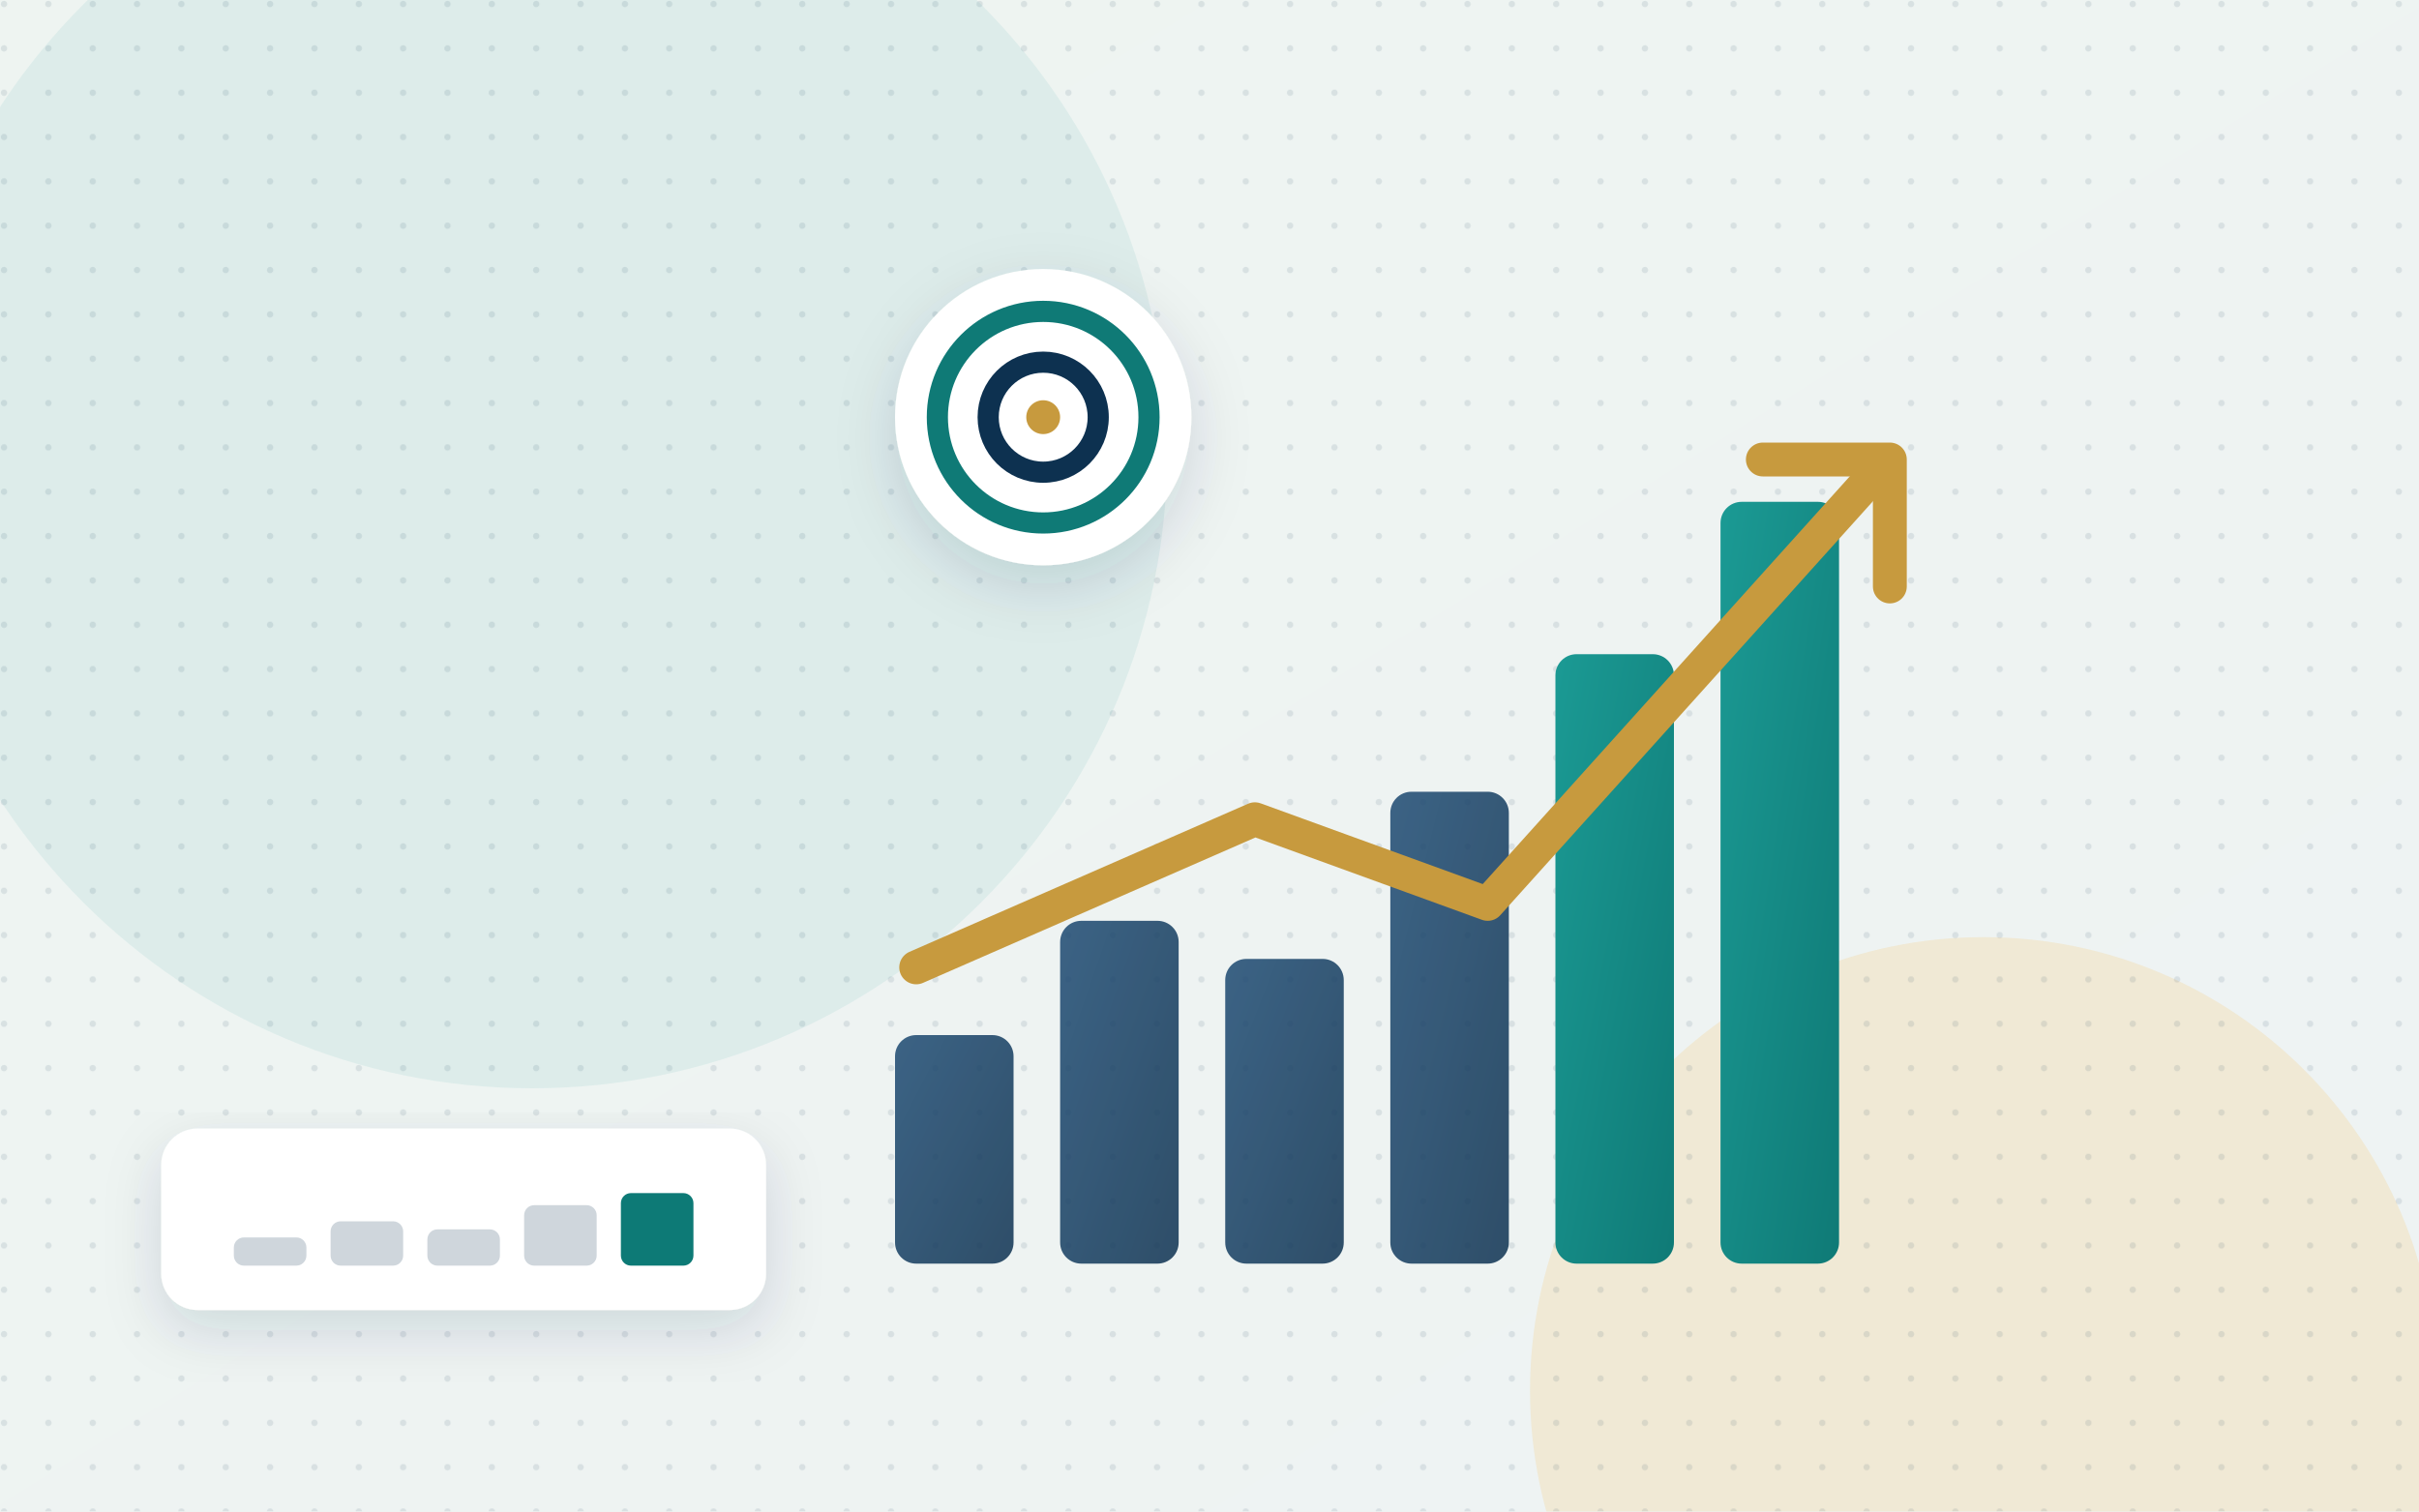
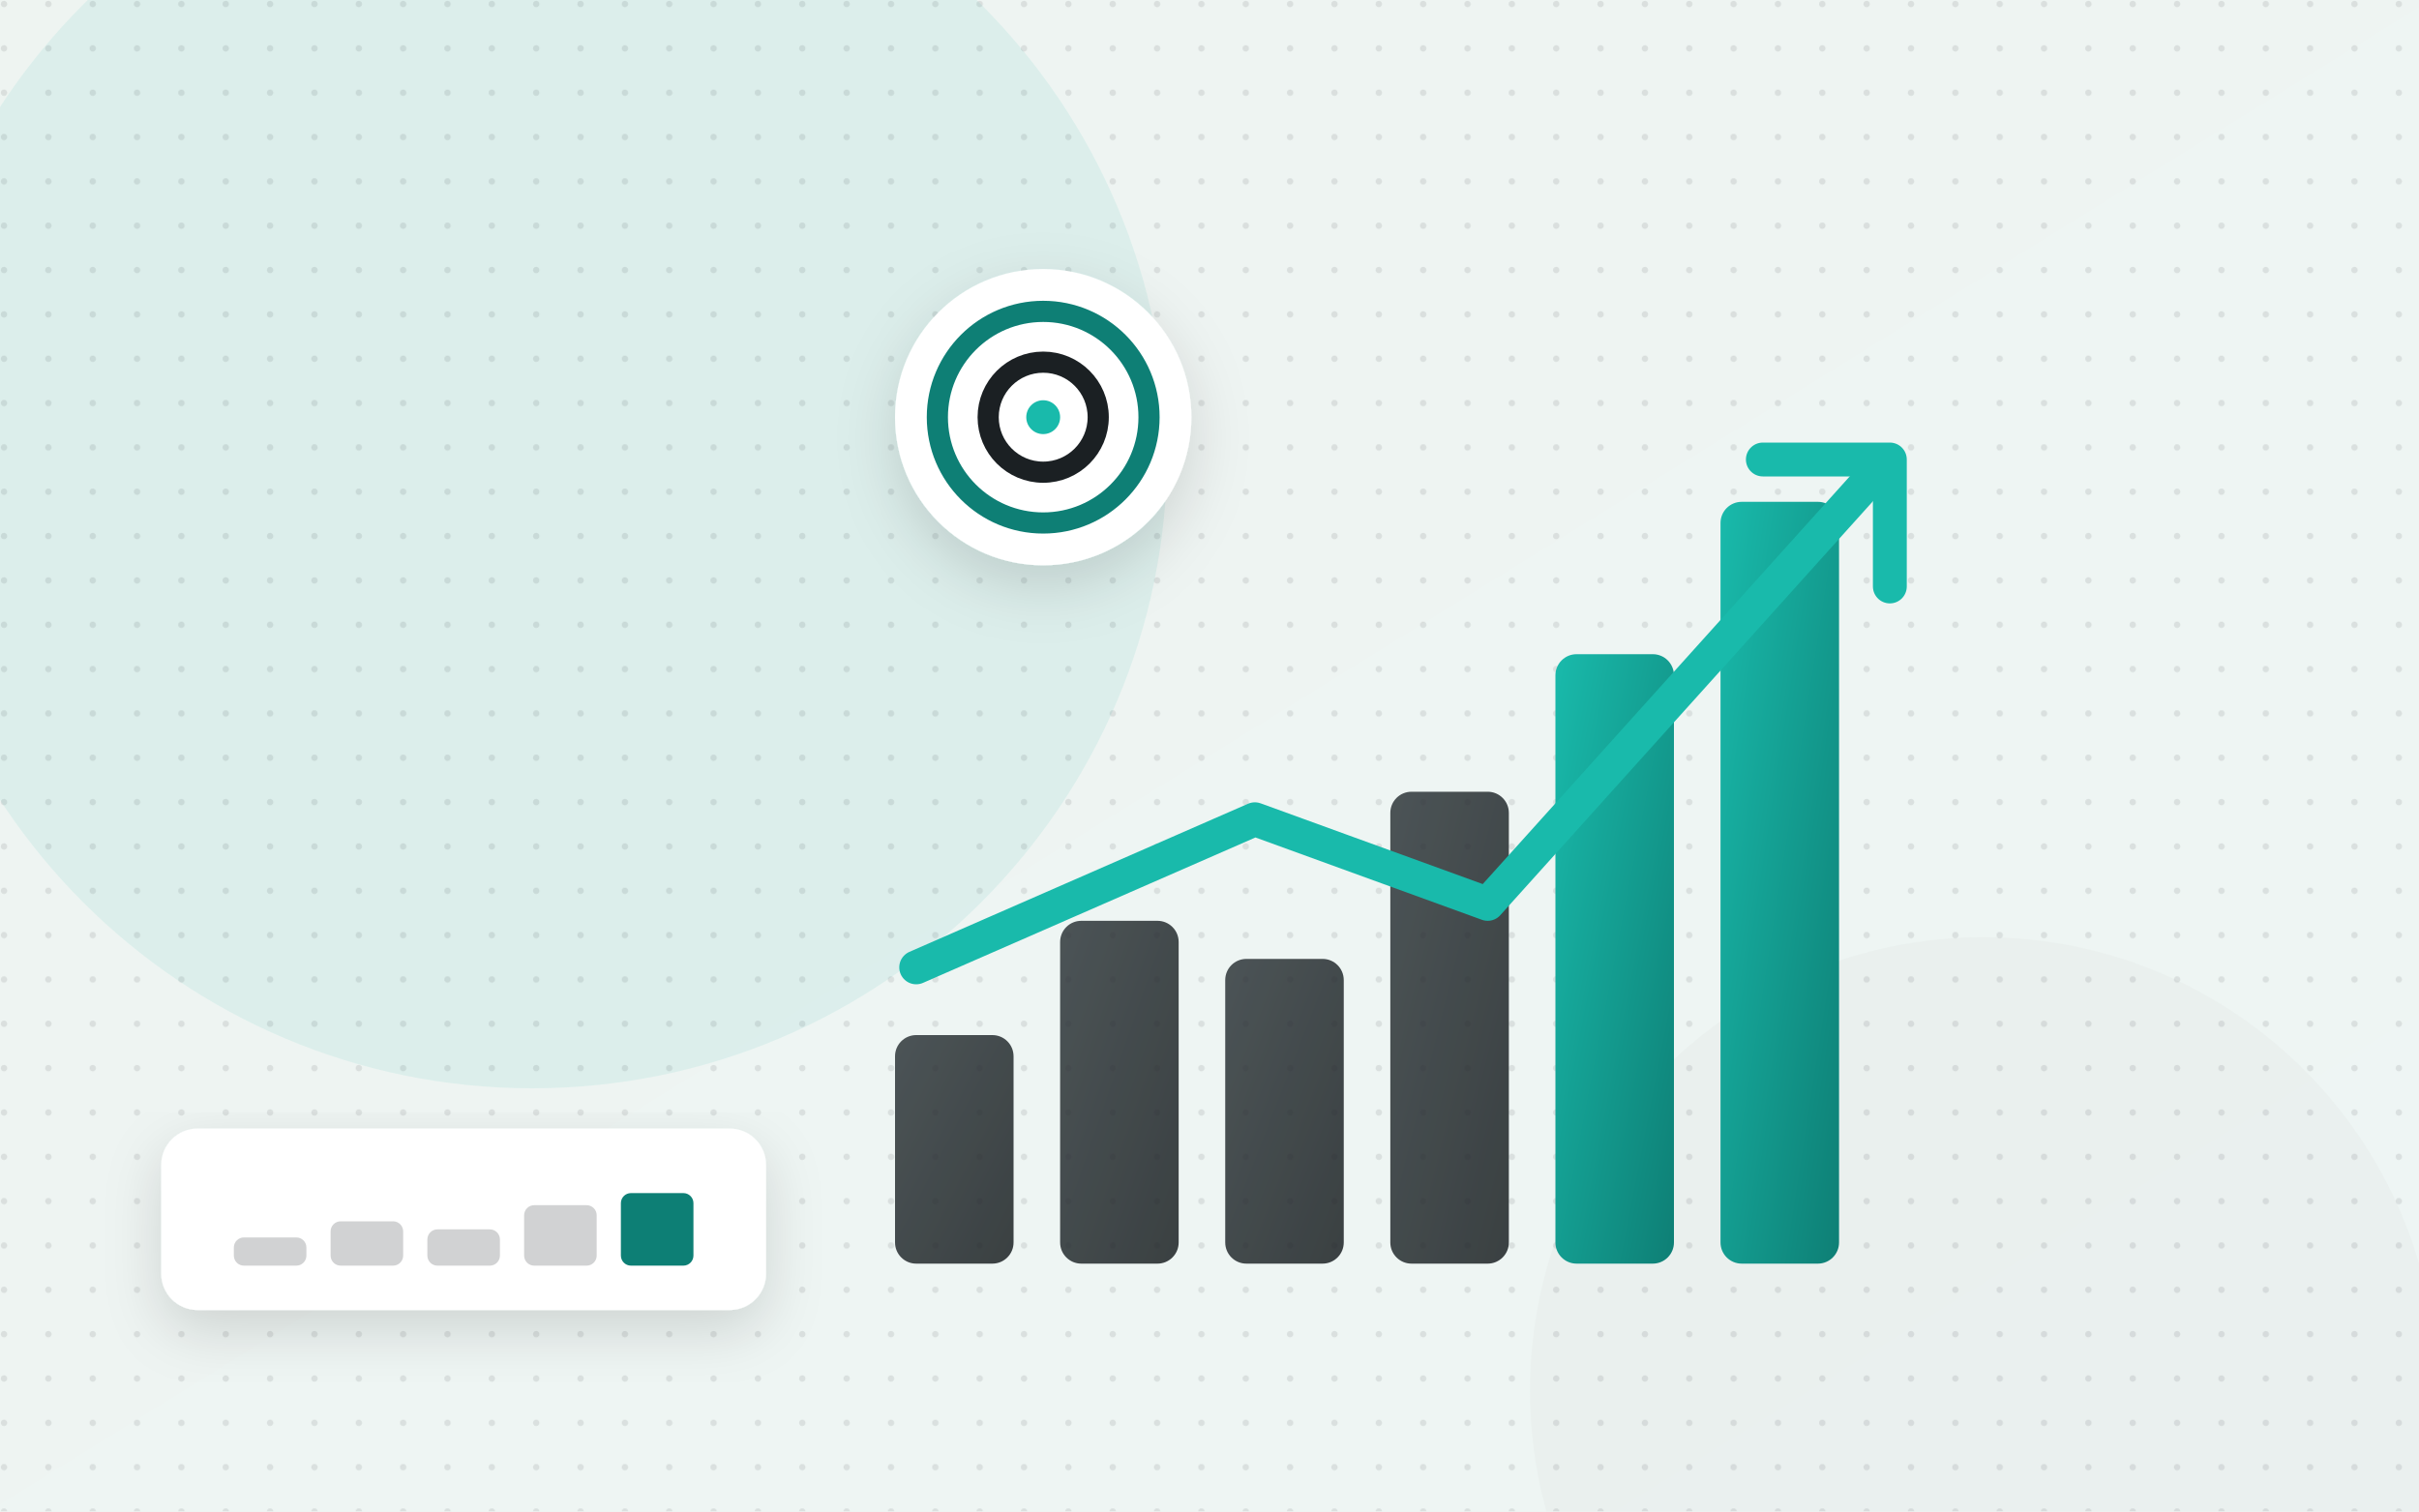
<svg xmlns="http://www.w3.org/2000/svg" viewBox="0 0 1200 750" preserveAspectRatio="xMidYMid slice" role="img">
  <defs>
    <linearGradient id="bg" x1="0" y1="0" x2="1" y2="1">
      <stop offset="0" stop-color="#eef4f1" />
-       <stop offset="1" stop-color="#eef3f3" />
+       <stop offset="1" stop-color="#eef5f4" />
    </linearGradient>
    <linearGradient id="tg" x1="0" y1="0" x2="1" y2="1">
-       <stop offset="0" stop-color="#1b9a94" />
-       <stop offset="1" stop-color="#0f7a76" />
+       <stop offset="0" stop-color="#19baab" />
+       <stop offset="1" stop-color="#0e7f75" />
    </linearGradient>
    <linearGradient id="ng" x1="0" y1="0" x2="1" y2="1">
-       <stop offset="0" stop-color="#1d4a72" />
-       <stop offset="1" stop-color="#0d3150" />
+       <stop offset="0" stop-color="#30373b" />
+       <stop offset="1" stop-color="#1b2023" />
    </linearGradient>
    <linearGradient id="gg" x1="0" y1="0" x2="1" y2="1">
-       <stop offset="0" stop-color="#e2bd6c" />
-       <stop offset="1" stop-color="#c79a3e" />
+       <stop offset="0" stop-color="#6fd6cc" />
+       <stop offset="1" stop-color="#19baab" />
    </linearGradient>
    <pattern id="dots" width="22" height="22" patternUnits="userSpaceOnUse">
-       <circle cx="2" cy="2" r="1.6" fill="#0d3150" opacity=".14" />
+       <circle cx="2" cy="2" r="1.6" fill="#1b2023" opacity=".14" />
    </pattern>
    <filter id="sh" x="-20%" y="-20%" width="140%" height="160%">
-       <feDropShadow dx="0" dy="10" stdDeviation="14" flood-color="#0d3150" flood-opacity=".14" />
+       <feDropShadow dx="0" dy="10" stdDeviation="14" flood-color="#1b2023" flood-opacity=".14" />
    </filter>
  </defs>
  <rect width="1200" height="750" fill="url(#bg)" />
-   <circle cx="264" cy="225" r="315" fill="#cfe6e4" opacity=".55" />
-   <circle cx="984" cy="690" r="225" fill="#f1dfb8" opacity=".5" />
+   <circle cx="264" cy="225" r="315" fill="#cdeae6" opacity=".55" />
+   <circle cx="984" cy="690" r="225" fill="#e6ecea" opacity=".5" />
  <rect width="1200" height="750" fill="url(#dots)" opacity=".7" />
  <g transform="translate(360 60) scale(1.05)">
    <rect x="80" y="432" width="56" height="108" rx="10" fill="url(#ng)" opacity="0.85" />
    <rect x="158" y="378" width="56" height="162" rx="10" fill="url(#ng)" opacity="0.85" />
    <rect x="236" y="396" width="56" height="144" rx="10" fill="url(#ng)" opacity="0.85" />
    <rect x="314" y="317" width="56" height="223" rx="10" fill="url(#ng)" opacity="0.85" />
    <rect x="392" y="252" width="56" height="288" rx="10" fill="url(#tg)" opacity="1" />
    <rect x="470" y="180" width="56" height="360" rx="10" fill="url(#tg)" opacity="1" />
-     <path d="M90 400L250 330l110 40 180-200" fill="none" stroke="#c79a3e" stroke-width="16" stroke-linecap="round" stroke-linejoin="round" />
-     <path d="M490 160l60 0 0 60" fill="none" stroke="#c79a3e" stroke-width="16" stroke-linecap="round" stroke-linejoin="round" />
+     <path d="M90 400L250 330l110 40 180-200" fill="none" stroke="#19baab" stroke-width="16" stroke-linecap="round" stroke-linejoin="round" />
+     <path d="M490 160l60 0 0 60" fill="none" stroke="#19baab" stroke-width="16" stroke-linecap="round" stroke-linejoin="round" />
    <g transform="translate(150 140)">
      <circle r="70" fill="#fff" filter="url(#sh)" />
-       <circle r="50" fill="none" stroke="#0f7a76" stroke-width="10" />
-       <circle r="26" fill="none" stroke="#0d3150" stroke-width="10" />
-       <circle r="8" fill="#c79a3e" />
+       <circle r="50" fill="none" stroke="#0e7f75" stroke-width="10" />
+       <circle r="26" fill="none" stroke="#1b2023" stroke-width="10" />
+       <circle r="8" fill="#19baab" />
    </g>
  </g>
  <g transform="translate(80 560)" filter="url(#sh)">
    <rect width="300" height="90" rx="18" fill="#ffffff" />
-     <rect x="36" y="54" width="36" height="14" rx="5" fill="#0d3150" opacity="0.2" />
-     <rect x="84" y="46" width="36" height="22" rx="5" fill="#0d3150" opacity="0.2" />
-     <rect x="132" y="50" width="36" height="18" rx="5" fill="#0d3150" opacity="0.2" />
-     <rect x="180" y="38" width="36" height="30" rx="5" fill="#0d3150" opacity="0.2" />
-     <rect x="228" y="32" width="36" height="36" rx="5" fill="#0f7a76" opacity="1" />
+     <rect x="36" y="54" width="36" height="14" rx="5" fill="#1b2023" opacity="0.2" />
+     <rect x="84" y="46" width="36" height="22" rx="5" fill="#1b2023" opacity="0.2" />
+     <rect x="132" y="50" width="36" height="18" rx="5" fill="#1b2023" opacity="0.2" />
+     <rect x="180" y="38" width="36" height="30" rx="5" fill="#1b2023" opacity="0.2" />
+     <rect x="228" y="32" width="36" height="36" rx="5" fill="#0e7f75" opacity="1" />
  </g>
</svg>
